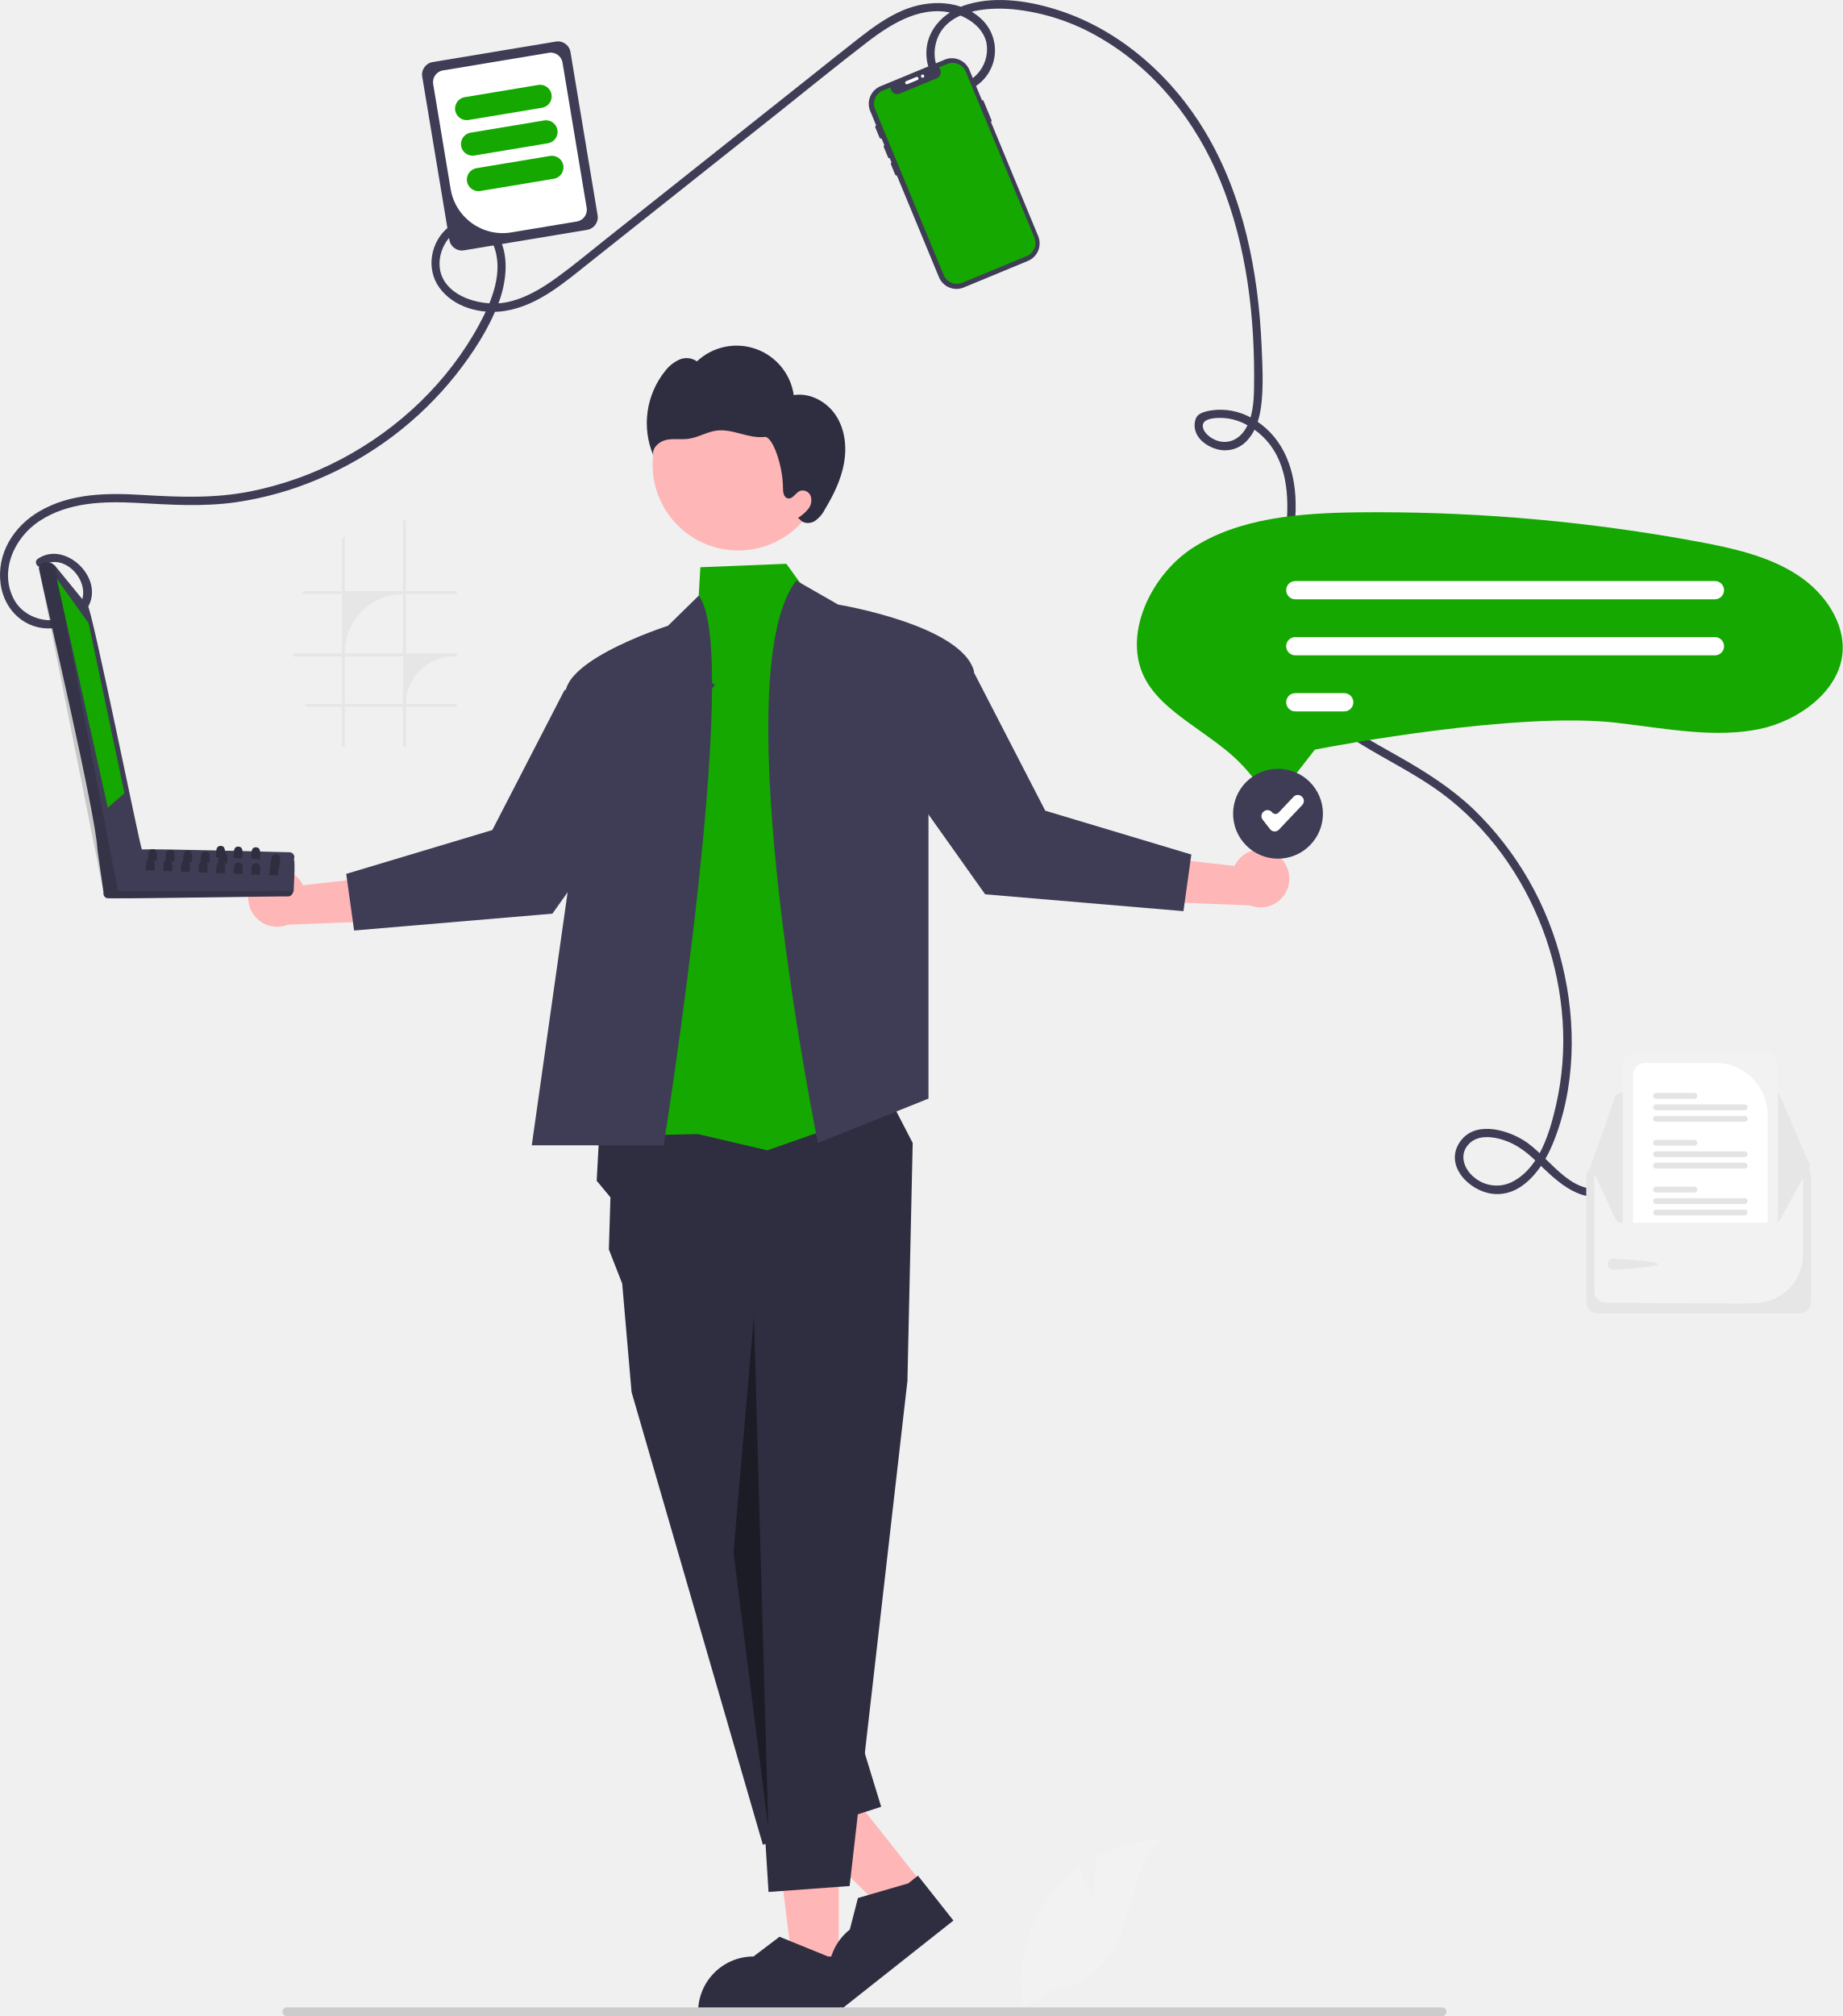
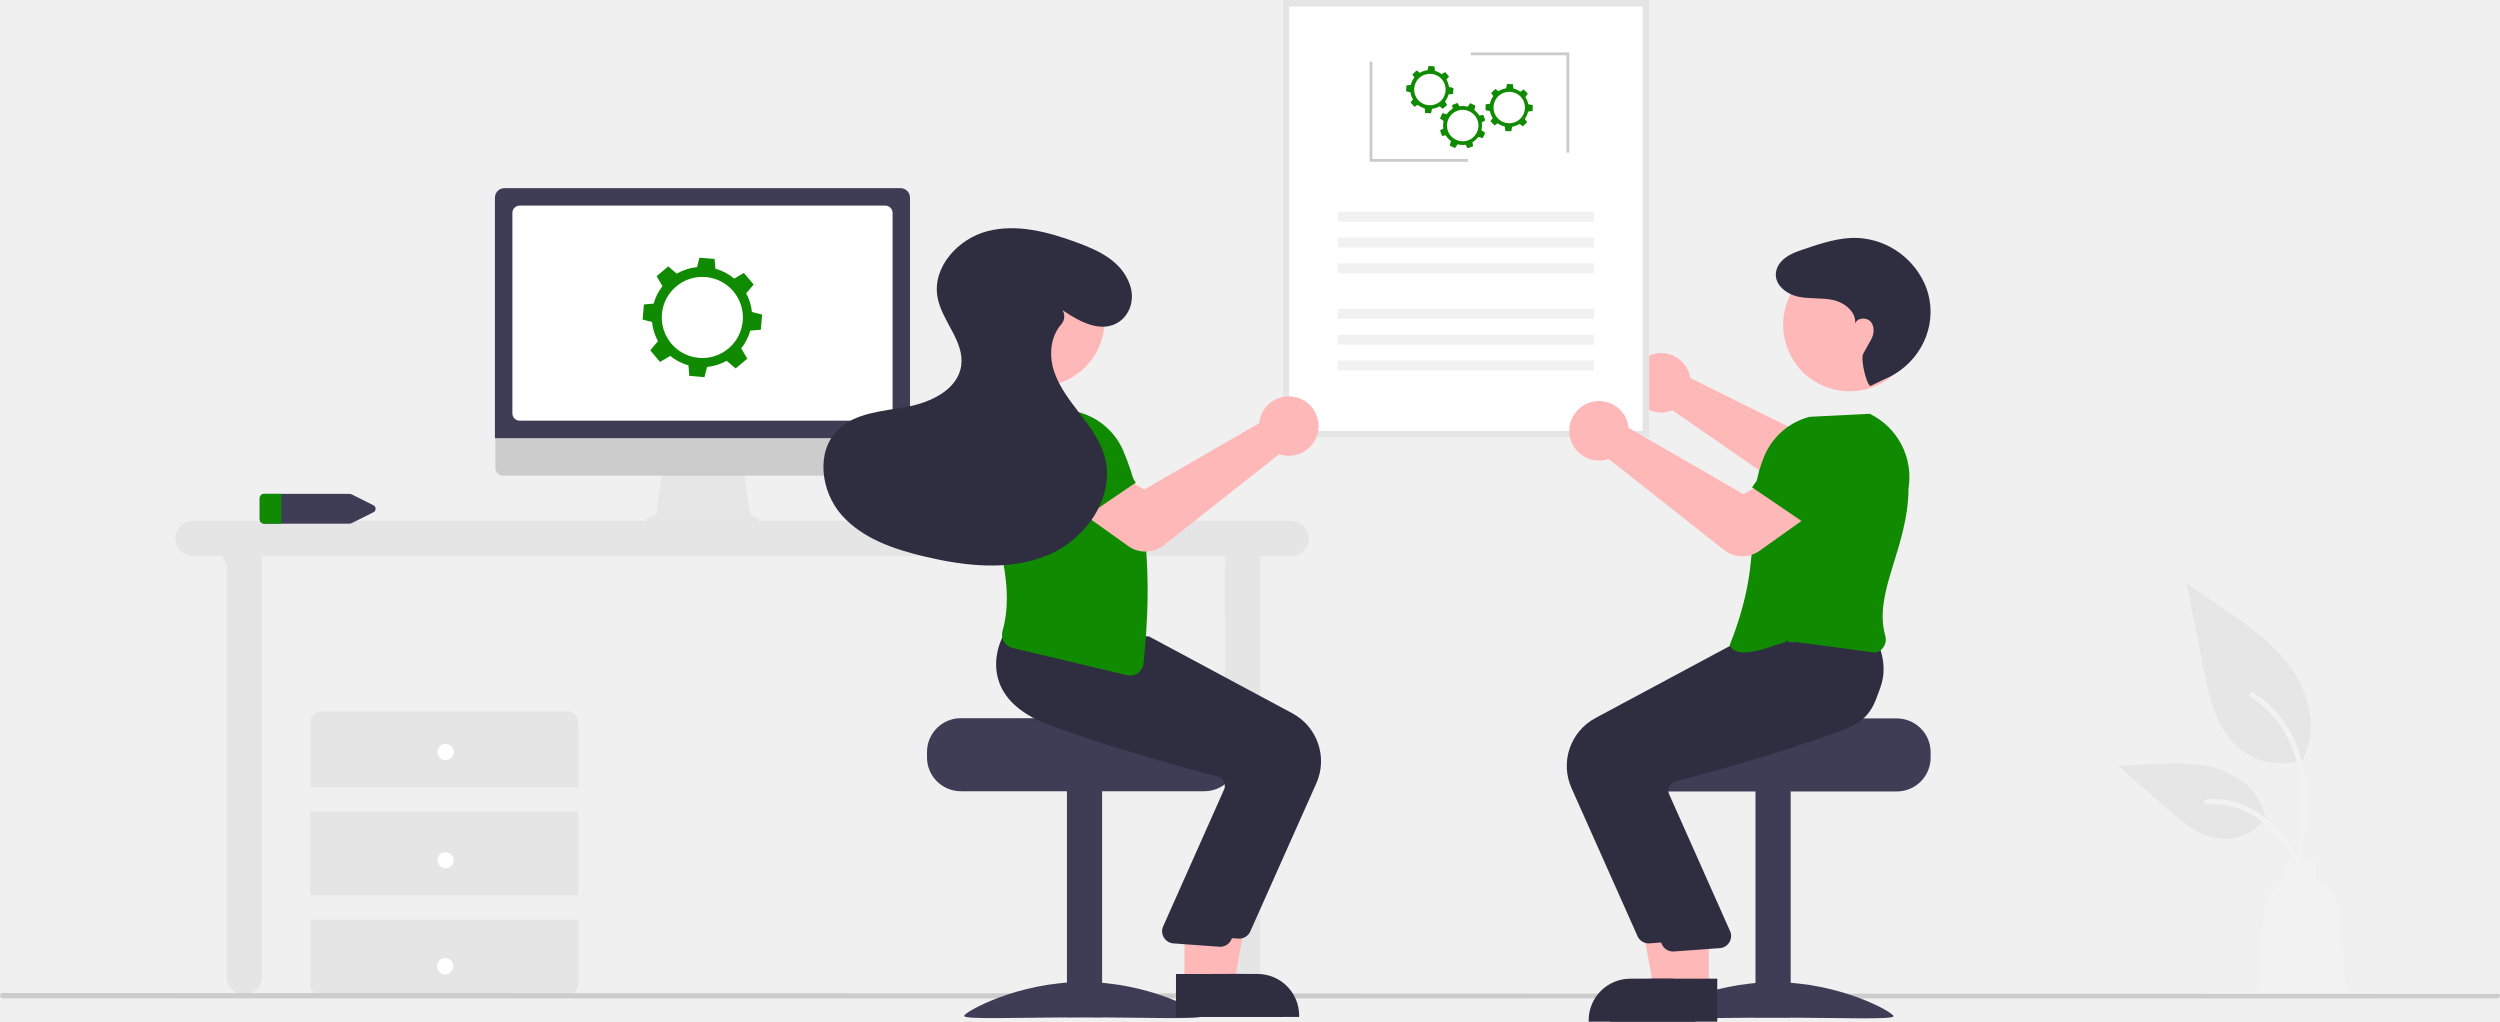
- <svg xmlns="http://www.w3.org/2000/svg" data-name="Layer 1" width="666.741" height="729.254" viewBox="0 0 666.741 729.254">
-   <path d="M281.824,290.106c8.344-5.707,19.084,6.871,13.242,14.702-5.905,7.916-18.816,5.672-23.262-2.411-5.672-10.313-.024-22.581,9.118-28.568,10.384-6.801,23.111-7.184,35.101-6.547,12.111.644,23.929,1.498,35.994-.238a120.739,120.739,0,0,0,29.693-8.328,126.144,126.144,0,0,0,49.875-37.784c6.154-7.808,11.905-16.583,15.428-25.93,2.713-7.199,3.999-16.668.154-23.715a12.073,12.073,0,0,0-18.353-3.687c-6.408,5.25-8.138,14.997-3.239,21.789,5.257,7.289,15.177,9.787,23.718,8.46,11.87-1.844,21.482-10.224,30.569-17.439l67.3-53.431c11.097-8.811,22.081-17.792,33.322-26.419,9.141-7.016,20.295-13.819,32.2-10.071,4.799,1.511,9.636,5.088,10.835,10.228a13.161,13.161,0,0,1-4.719,12.75,8.095,8.095,0,0,1-11.841-1.485c-2.509-3.499-2.715-8.488-1.27-12.442,3.862-10.567,18.032-11.672,27.488-10.813A77.226,77.226,0,0,1,664.76,99.125c19.984,11.607,34.764,30.489,43.432,51.716,9.605,23.519,12.564,49.545,12.172,74.793-.08,5.15-.436,10.846-3.335,15.286-2.839,4.349-7.792,5.665-12.234,2.757-1.447-.947-3.307-2.792-2.929-4.738.474-2.443,5.343-2.462,7.293-2.368,5.338.256,10.384,2.946,14.207,6.574,9.086,8.621,9.793,21.811,8.608,33.54-1.301,12.876-5.012,25.682-3.538,38.716,2.414,21.354,19.936,33.22,37.146,43.037,8.814,5.028,17.82,9.834,25.746,16.23a106.04,106.04,0,0,1,20.987,22.842,115.376,115.376,0,0,1,19.702,57.191,105.533,105.533,0,0,1-2.399,30.505c-2.264,9.779-5.83,22.106-15.226,27.359a12.607,12.607,0,0,1-14.367-1.289c-3.807-3.055-5.667-8.478-1.735-12.295,3.258-3.163,8.473-2.496,12.404-1.21,4.734,1.548,8.417,4.437,11.945,7.85,6.726,6.505,14.599,14.491,24.831,12.414,1.891-.384,1.09-3.276-.798-2.893-12.352,2.508-19.8-11.848-28.909-17.375-6.595-4.002-17.86-6.977-23.013.827-5.562,8.422,3.381,17.508,11.691,18.593,10.805,1.41,18.295-9.154,21.923-17.875,8.414-20.224,8.675-43.938,3.529-64.997a115.929,115.929,0,0,0-32.07-56.169c-7.976-7.602-17.12-13.43-26.659-18.855-9.63-5.476-19.665-10.73-27.904-18.246a41.84,41.84,0,0,1-14.156-32.263c.088-14.012,4.593-27.609,4.312-41.648-.233-11.64-4.188-23.006-14.314-29.559a23.145,23.145,0,0,0-14.191-3.961c-2.048.168-4.926.513-6.613,1.796-1.359,1.033-1.616,3.45-1.342,5.013.651,3.712,4.162,6.29,7.572,7.323a10.842,10.842,0,0,0,11.708-3.455c3.279-3.787,4.418-8.838,4.882-13.701.629-6.589.281-13.356-.009-19.956-1.18-26.82-6.48-54.282-20.418-77.575-11.848-19.8-30.274-36.401-52.368-43.746-10.411-3.461-22.761-5.535-33.504-2.387-9.243,2.708-16.325,10.315-14.799,20.39,1.292,8.528,10.129,14.427,17.916,9.044a15.523,15.523,0,0,0,2.487-23.396c-7.528-7.883-19.803-7.827-29.196-3.82-5.657,2.413-10.665,6.028-15.495,9.783-6.157,4.787-12.228,9.688-18.336,14.538l-73.581,58.418c-5.808,4.611-11.522,9.39-17.523,13.748-5.6,4.067-11.779,7.834-18.673,9.14-9.708,1.839-25.076-2.983-23.898-15.297.457-4.782,3.625-10.063,8.466-11.435,4.746-1.344,9.226,1.709,10.99,6.031,3.889,9.528-.678,20.426-5.221,28.791-11.248,20.71-28.991,37.576-49.781,48.55a121.035,121.035,0,0,1-33.109,11.749c-12.973,2.549-25.702,2.05-38.818,1.254-12.714-.771-26.066-.692-37.398,5.933-9.292,5.433-15.491,15.285-14.002,26.264,1.293,9.534,8.94,16.821,18.802,16.016,8.277-.676,16.594-7.744,13.657-16.723-2.432-7.434-11.819-13.297-18.999-8.386-1.584,1.083-.085,3.684,1.514,2.59Z" transform="translate(-266.6297 -85.37299)" fill="#3f3d56" />
-   <path d="M917.588,506.702H844.902a4.288,4.288,0,0,0-4.283,4.283v45.254a4.288,4.288,0,0,0,4.283,4.283h72.685a4.288,4.288,0,0,0,4.283-4.283v-45.254A4.288,4.288,0,0,0,917.588,506.702Z" transform="translate(-266.6297 -85.37299)" fill="#f2f2f2" style="isolation:isolate" />
-   <path d="M917.588,506.702H844.902a4.288,4.288,0,0,0-4.283,4.283v45.254a4.288,4.288,0,0,0,4.283,4.283h72.685a4.288,4.288,0,0,0,4.283-4.283v-45.254A4.288,4.288,0,0,0,917.588,506.702Zm1.406,32.506a17.608,17.608,0,0,1-17.311,17.539c-7.375.096,4.081.133-4.814.133-20.34,0-41.549-.194-49.463-.32a3.99,3.99,0,0,1-3.908-3.974V510.989a1.41,1.41,0,0,1,1.405-1.409h72.683a1.41,1.41,0,0,1,1.409,1.405Z" transform="translate(-266.6297 -85.37299)" fill="#e6e6e6" />
-   <path d="M908.64,480.644H853.262a2.38,2.38,0,0,0-2.237,1.578l-8.553,23.995a2.375,2.375,0,0,0,2.234,3.173l74.272.132h.003a2.375,2.375,0,0,0,2.183-3.311l-.13.055.13-.055-10.34-24.127A2.372,2.372,0,0,0,908.64,480.644Z" transform="translate(-266.6297 -85.37299)" fill="#e6e6e6" />
-   <path d="M921.356,506.732a2.382,2.382,0,0,1-.192.936L910.824,526.24a2.382,2.382,0,0,1-2.184,1.438H853.263a2.382,2.382,0,0,1-2.239-1.577l-8.551-18.44a2.374,2.374,0,0,1,1.44-3.034,2.337,2.337,0,0,1,.793-.139l9.073-.017,3.703-.006,48.726-.085,3.705-.006,9.066-.017H918.98A2.376,2.376,0,0,1,921.356,506.732Z" transform="translate(-266.6297 -85.37299)" fill="#e6e6e6" />
-   <path d="M850.351,540.647c1.098,0,16.178.922,16.178,2.02s-15.08,1.957-16.178,1.957a1.988,1.988,0,0,1,0-3.977Z" transform="translate(-266.6297 -85.37299)" fill="#e6e6e6" />
-   <path d="M905.192,466.046H858.498a4.726,4.726,0,0,0-4.72,4.72v56.912h54.863a2.346,2.346,0,0,0,1.271-.37V470.766A4.726,4.726,0,0,0,905.192,466.046Z" transform="translate(-266.6297 -85.37299)" fill="#f2f2f2" />
-   <path d="M887.369,469.873H861.78a4.303,4.303,0,0,0-4.299,4.297v53.508h48.726V488.71A18.859,18.859,0,0,0,887.369,469.873Z" transform="translate(-266.6297 -85.37299)" fill="#fff" />
-   <path d="M897.905,522.926H865.782a1.047,1.047,0,1,0,0,2.094h32.124a1.047,1.047,0,1,0,0-2.094Z" transform="translate(-266.6297 -85.37299)" fill="#e4e4e4" />
-   <path d="M897.905,518.785H865.782a1.048,1.048,0,0,0,0,2.096h32.124a1.048,1.048,0,1,0,0-2.096Z" transform="translate(-266.6297 -85.37299)" fill="#e4e4e4" />
-   <path d="M879.707,514.646h-13.925a1.047,1.047,0,1,0,0,2.094h13.925a1.047,1.047,0,1,0,0-2.094Z" transform="translate(-266.6297 -85.37299)" fill="#e4e4e4" />
-   <path d="M897.905,505.975H865.782a1.048,1.048,0,0,0,0,2.096h32.124a1.048,1.048,0,1,0,0-2.096Z" transform="translate(-266.6297 -85.37299)" fill="#e4e4e4" />
-   <path d="M897.905,501.836H865.782a1.047,1.047,0,1,0,0,2.094h32.124a1.047,1.047,0,1,0,0-2.094Z" transform="translate(-266.6297 -85.37299)" fill="#e4e4e4" />
-   <path d="M879.707,497.695h-13.925a1.048,1.048,0,0,0,0,2.096h13.925a1.048,1.048,0,1,0,0-2.096Z" transform="translate(-266.6297 -85.37299)" fill="#e4e4e4" />
-   <path d="M897.905,489.025H865.782a1.048,1.048,0,0,0,0,2.096h32.124a1.048,1.048,0,1,0,0-2.096Z" transform="translate(-266.6297 -85.37299)" fill="#e4e4e4" />
-   <path d="M897.905,484.886H865.782a1.048,1.048,0,0,0,0,2.096h32.124a1.048,1.048,0,1,0,0-2.096Z" transform="translate(-266.6297 -85.37299)" fill="#e4e4e4" />
-   <path d="M879.707,480.745h-13.925a1.048,1.048,0,0,0,0,2.096h13.925a1.048,1.048,0,1,0,0-2.096Z" transform="translate(-266.6297 -85.37299)" fill="#e4e4e4" />
-   <circle cx="267.124" cy="168.13" r="30.997" fill="#ffb6b6" />
-   <path d="M569.137,235.754c-3.261-5.044-9.379-8.406-15.311-7.462a20.909,20.909,0,0,0-35.033-12.195,6.502,6.502,0,0,0-6.358-.636,13.406,13.406,0,0,0-5.166,4.146,30.088,30.088,0,0,0-4.21,30.609c-.725-2.635,1.916-5.115,4.585-5.706,2.668-.591,5.467-.032,8.174-.417,3.468-.493,6.586-2.506,10.06-2.958,2.919-.381,5.855.368,8.702,1.118,2.847.75,5.775,1.515,8.699,1.168,2.924-.347,6.69,10.733,6.639,18.537-.01,1.479.295,3.378,1.74,3.691,1.78.386,2.811-2.07,4.505-2.739a3.134,3.134,0,0,1,3.844,2.044,5.11,5.11,0,0,1-.976,4.576,15.099,15.099,0,0,1-3.661,3.176l.698.58c1.161,1.533,3.568,1.6,5.241.651a11.311,11.311,0,0,0,3.763-4.284c3.095-5.148,5.81-10.632,6.902-16.538S572.398,240.799,569.137,235.754Z" transform="translate(-266.6297 -85.37299)" fill="#2f2e41" />
-   <polygon points="303.485 710.95 286.745 710.948 278.781 646.376 303.489 646.377 303.485 710.95" fill="#ffb6b6" />
-   <path d="M570.705,813.786l-51.48-.002v-.651A20.039,20.039,0,0,1,539.262,793.096h.001l9.404-7.134,17.545,7.135,4.494 0Z" transform="translate(-266.6297 -85.37299)" fill="#2f2e41" />
-   <polygon points="333.673 681.391 320.54 691.771 274.246 646.056 293.63 630.733 333.673 681.391" fill="#ffb6b6" />
-   <path d="M611.596,780.098l-40.386,31.925-.404-.511a20.039,20.039,0,0,1,3.292-28.145l.001-.001,2.952-11.428,18.188-5.284,3.525-2.787Z" transform="translate(-266.6297 -85.37299)" fill="#2f2e41" />
-   <polygon points="216.918 408.274 215.896 427.117 220.867 433.122 220.297 451.969 225.12 464.305 228.512 503.551 276.018 667.307 318.827 653.576 272.08 500.926 328.324 499.521 330.227 413.447 320.26 394.179 216.918 408.274" fill="#2f2e41" />
-   <polygon points="322.915 486.545 328.324 499.521 307.409 682.241 278.064 684.384 265.392 480.109 322.915 486.545" fill="#2f2e41" />
-   <polygon points="294.155 217.278 284.519 203.94 253.405 205.187 252.808 215.457 232.139 410.681 252.437 410.226 277.634 416.109 326.097 399.147 294.155 217.278" fill="#14a800" />
-   <path d="M506.75,499.664H459.033l12.449-87.873,5.048-35.618s-3.573-25.456-5.303-38.757a7.529,7.529,0,0,1,.709-4.14,13.656,13.656,0,0,1,2.193-3.308c5.804-6.693,18.858-12.497,27.044-15.673,4.216-1.626,7.146-2.562,7.146-2.562L519.436,300.834C535.392,320.77,506.75,499.664,506.75,499.664Z" transform="translate(-266.6297 -85.37299)" fill="#3f3d56" />
-   <path d="M554.741,295.393l15.138,8.675s44.832,7.364,49.192,24.201l-16.503,49.815v104.693L562.562,498.82S528.052,329.682,554.741,295.393Z" transform="translate(-266.6297 -85.37299)" fill="#3f3d56" />
-   <polyline points="272.788 475.879 265.392 561.548 277.985 661.252" opacity="0.4" />
-   <path d="M360.849,401.658a10.387,10.387,0,0,1,15.43,3.948l36.677-4.148L404.263,418.557l-33.497,1.318a10.443,10.443,0,0,1-9.917-18.216Z" transform="translate(-266.6297 -85.37299)" fill="#ffb6b6" />
-   <polygon points="248.158 241.42 258.654 247.69 199.871 330.501 128.122 336.597 125.265 316.112 178.129 300.252 204.259 249.604 248.158 241.42" fill="#3f3d56" />
-   <path d="M728.725,394.658a10.387,10.387,0,0,0-15.43,3.948L676.618,394.459l8.693,17.098,33.497,1.318a10.443,10.443,0,0,0,9.917-18.216Z" transform="translate(-266.6297 -85.37299)" fill="#ffb6b6" />
-   <polygon points="308.156 234.42 297.661 240.69 356.444 323.501 428.193 329.597 431.049 309.112 378.186 293.252 352.056 242.604 308.156 234.42" fill="#3f3d56" />
-   <path d="M431.871,300.307v-1.094H413.524V273.681H412.432v25.531H391.405V279.496q-.551.434-1.089.892v18.824H376.428c-.154.362-.303.727-.443,1.094h14.332v21.454H372.522c.017.368.042.73.073,1.094h17.721v17.115H377.04c.163.368.334.73.514,1.089h12.763v14.388h1.089V341.059h21.027v14.388h1.092V341.059H431.871v-1.089H413.524a17.112,17.112,0,0,1,17.115-17.115h1.232v-1.094H413.524V300.307Zm-19.439,39.663H391.405v-17.115h21.027Zm0-18.21H391.405v-.429a21.026,21.026,0,0,1,21.027-21.024Z" transform="translate(-266.6297 -85.37299)" fill="#e6e6e6" />
-   <path d="M591.276,148.829a.585.585,0,0,1-.763-.316l-1.519-3.671a.584.584,0,0,1,1.08-.447l1.519,3.671A.585.585,0,0,1,591.276,148.829Z" transform="translate(-266.6297 -85.37299)" fill="#3f3d56" />
-   <path d="M621.92,121.632h0L617.386,110.674a6.864,6.864,0,0,0-8.967-3.718l0,0-23.216,9.608a6.864,6.864,0,0,0-3.718,8.967v0l24.878,60.117a6.864,6.864,0,0,0,8.967,3.718l0,0,23.216-9.608a6.864,6.864,0,0,0,3.718-8.967l0,0-17.115-41.359h0a.433.433,0,0,0,.234-.566l-2.897-7A.433.433,0,0,0,621.92,121.632Z" transform="translate(-266.6297 -85.37299)" fill="#3f3d56" />
-   <path d="M616.053,111.275l24.842,60.031a5.123,5.123,0,0,1-2.724,6.673.278.278,0,0,1-.05.025l-23.329,9.654a5.129,5.129,0,0,1-6.699-2.777l-24.842-60.031a5.125,5.125,0,0,1,2.779-6.695l2.829-1.171a2.436,2.436,0,0,0,3.37,2.239l13.301-5.504a2.37,2.37,0,0,0,.775-.52,2.429,2.429,0,0,0,.021-3.442l3.034-1.255A5.125,5.125,0,0,1,616.053,111.275Z" transform="translate(-266.6297 -85.37299)" fill="#14a800" />
-   <path d="M588.685,142.566a.585.585,0,0,1-.763-.316l-1.519-3.671a.584.584,0,1,1,1.08-.447l1.519,3.671A.585.585,0,0,1,588.685,142.566Z" transform="translate(-266.6297 -85.37299)" fill="#3f3d56" />
-   <path d="M585.628,135.484a.585.585,0,0,1-.763-.316l-1.519-3.671a.584.584,0,1,1,1.08-.447l1.519,3.671A.585.585,0,0,1,585.628,135.484Z" transform="translate(-266.6297 -85.37299)" fill="#3f3d56" />
-   <path d="M594.18,115.505a.585.585,0,0,1,.316-.763l3.671-1.519a.584.584,0,0,1,.447,1.08l-3.671,1.519A.585.585,0,0,1,594.18,115.505Z" transform="translate(-266.6297 -85.37299)" fill="#fff" />
-   <circle cx="333.813" cy="27.54" r="0.584" fill="#fff" />
-   <path d="M727.162,372.752c-.074,0-.147-.001-.222-.004a5.391,5.391,0,0,1-4.335-2.465,60.897,60.897,0,0,0-12.82-13.887c-3.009-2.405-6.153-4.641-9.193-6.803-7.843-5.577-15.23-10.83-19.33-18.087-8.94-15.826,1.588-37.869,16.628-47.755,16.87-11.087,39.059-12.826,60.525-13.054q3.346-.035,6.697-.035h0a638.494,638.494,0,0,1,115.311,10.544c12.649,2.334,25.888,5.192,36.528,12.13,10.576,6.897,17.005,17.757,16.378,27.669-.916,14.47-16.255,25.282-30.223,28.109-13.313,2.692-27.144.873-41.786-1.054-3.233-.425-6.575-.865-9.88-1.247-35.92-4.152-103.398,8.645-106.253,9.192l-2.832.542L731.365,370.688A5.274,5.274,0,0,1,727.162,372.752Z" transform="translate(-266.6297 -85.37299)" fill="#14a800" />
-   <path d="M887.117,302.162H735.296a3.303,3.303,0,0,1,0-6.607H887.117a3.303,3.303,0,0,1,0,6.607Z" transform="translate(-266.6297 -85.37299)" fill="#fff" />
-   <path d="M887.117,322.438H735.296a3.303,3.303,0,0,1-.007-6.607h151.828a3.303,3.303,0,0,1,0,6.607Z" transform="translate(-266.6297 -85.37299)" fill="#fff" />
-   <path d="M752.988,342.714H735.296a3.303,3.303,0,0,1,0-6.607h17.693a3.303,3.303,0,0,1,0,6.607Z" transform="translate(-266.6297 -85.37299)" fill="#fff" />
-   <circle cx="462.407" cy="294.352" r="16.057" fill="#fff" />
-   <path d="M729.037,395.978a16.253,16.253,0,1,1,16.253-16.253A16.271,16.271,0,0,1,729.037,395.978Z" transform="translate(-266.6297 -85.37299)" fill="#3f3d56" />
-   <path d="M727.834,386.142c-.034,0-.068-.001-.103-.003a2.1,2.1,0,0,1-1.557-.809l-2.683-3.45a2.101,2.101,0,0,1,.368-2.948l.097-.075a2.1,2.1,0,0,1,2.949.368,1.532,1.532,0,0,0,2.32.113l5.448-5.752a2.104,2.104,0,0,1,2.97-.081l.089.085a2.1,2.1,0,0,1,.08,2.97l-8.455,8.925A2.098,2.098,0,0,1,727.834,386.142Z" transform="translate(-266.6297 -85.37299)" fill="#fff" />
-   <path d="M429.222,172.166l-9.824-59.076a4.577,4.577,0,0,1,3.76-5.26l44.615-7.419a4.577,4.577,0,0,1,5.26,3.76l9.823,59.076a4.577,4.577,0,0,1-3.76,5.26l-44.615,7.419A4.577,4.577,0,0,1,429.222,172.166Z" transform="translate(-266.6297 -85.37299)" fill="#3f3d56" />
-   <path d="M429.677,153.754l-6.315-37.979a4.286,4.286,0,0,1,3.521-4.926l38.343-6.376a4.287,4.287,0,0,1,4.926,3.521l8.742,52.569a4.287,4.287,0,0,1-3.522,4.926l-23.753,3.95A19.094,19.094,0,0,1,429.677,153.754Z" transform="translate(-266.6297 -85.37299)" fill="#fff" />
-   <path d="M431.332,125.339a4.189,4.189,0,0,1,3.441-4.814l26.598-4.423a4.184,4.184,0,1,1,1.373,8.255L436.146,128.78A4.189,4.189,0,0,1,431.332,125.339Z" transform="translate(-266.6297 -85.37299)" fill="#14a800" />
-   <path d="M433.467,138.18a4.189,4.189,0,0,1,3.441-4.814l26.598-4.423a4.184,4.184,0,0,1,1.373,8.255l-26.598,4.423A4.189,4.189,0,0,1,433.467,138.18Z" transform="translate(-266.6297 -85.37299)" fill="#14a800" />
-   <path d="M435.602,151.02a4.189,4.189,0,0,1,3.441-4.814l26.598-4.423a4.184,4.184,0,0,1,1.373,8.255l-26.598,4.423A4.189,4.189,0,0,1,435.602,151.02Z" transform="translate(-266.6297 -85.37299)" fill="#14a800" />
-   <path d="M662.326,772.971l.707-15.9a51.353,51.353,0,0,1,23.953-6.063c-11.504,9.405-10.066,27.536-17.866,40.184a30.889,30.889,0,0,1-22.651,14.274l-9.627,5.894a51.76,51.76,0,0,1,10.91-41.943,49.997,49.997,0,0,1,9.189-8.538C659.246,766.959,662.326,772.971,662.326,772.971Z" transform="translate(-266.6297 -85.37299)" fill="#f2f2f2" />
-   <path d="M789.969,813.074a1.549,1.549,0,0,1-1.553,1.553H370.366a1.553,1.553,0,1,1,0-3.106H788.416A1.549,1.549,0,0,1,789.969,813.074Z" transform="translate(-266.6297 -85.37299)" fill="#ccc" />
-   <path d="M371.373,393.657c-7.414-.148-47.24-1.291-53.771-1.01-.369-1.293-12.75,14.573-13.051,14.671a1.808,1.808,0,0,0,.605,2.908c.728.442,64.932-.746,65.71-.591a1.786,1.786,0,0,0,1.594-1.038l.429-.961c.045-1.644.583-10.048.1-11.485A1.778,1.778,0,0,0,371.373,393.657Z" transform="translate(-266.6297 -85.37299)" fill="#3f3d56" />
-   <path d="M372.889,407.634c-.377.905-.859,2.043-2.023,2.001l-65.032.73a1.794,1.794,0,0,1-1.565-2.633Z" transform="translate(-266.6297 -85.37299)" opacity="0.17" style="isolation:isolate" />
-   <path d="M317.906,392.453c-.7-1.211-18.086-87.238-19.537-87.958l-11.87-14.521-1.061-.798c-1.475-.81-5.014-.262-4.696,1.991h0c2.789,13.37,20.726,89.518,21.119,101.39L304.02,407.682a1.863,1.863,0,0,0,2.3,1.53,3.583,3.583,0,0,0,2.877-2.079C309.359,406.599,318.719,392.762,317.906,392.453Z" transform="translate(-266.6297 -85.37299)" fill="#3f3d56" />
-   <path d="M286.496,289.974l22.703,117.161c-.759,1.922-4.312,3.268-5.139.747-.014-.003-23.291-116.644-23.315-116.713C280.497,288.362,285.135,288.273,286.496,289.974Z" transform="translate(-266.6297 -85.37299)" opacity="0.17" style="isolation:isolate" />
-   <polygon points="20.55 209.392 32.081 225.464 45.023 286.929 39.006 292.177 20.55 209.392" fill="#14a800" />
-   <path d="M363.93,401.945l3.19.13a12.539,12.539,0,0,1,.46-2.76c.48-2.28.91-4.99-1.08-4.98-1.35-.13-1.81,1.58-2.05,3.44A26.32,26.32,0,0,1,363.93,401.945Z" transform="translate(-266.6297 -85.37299)" fill="#2f2e41" />
-   <path d="M345.63,397.655l2.15.08,1.04.04c-.02-1.14.51-3.49-.78-4.07a1.6,1.6,0,0,0-.65-.13c-1.21-.07-1.57.85-1.68,1.91-.07.64-.04,1.32-.06,1.85C345.65,397.445,345.64,397.555,345.63,397.655Z" transform="translate(-266.6297 -85.37299)" fill="#2f2e41" />
-   <path d="M339.26,397.395l2.16.09,1.03.04c-.02-1.31.67-4.17-1.43-4.21-1.94-.11-1.69,2.36-1.74,3.76C339.28,397.185,339.27,397.295,339.26,397.395Z" transform="translate(-266.6297 -85.37299)" fill="#2f2e41" />
-   <path d="M332.89,397.145l2.15.08,1.04.04c-.02-1.3.67-4.16-1.43-4.2-1.94-.12-1.69,2.35-1.74,3.76C332.91,396.935,332.9,397.045,332.89,397.145Z" transform="translate(-266.6297 -85.37299)" fill="#2f2e41" />
-   <path d="M326.52,396.885l2.16.09,1.03.04c-.02-1.31.67-4.16-1.43-4.21-1.94-.11-1.69,2.36-1.74,3.76C326.54,396.675,326.53,396.785,326.52,396.885Z" transform="translate(-266.6297 -85.37299)" fill="#2f2e41" />
-   <path d="M320.15,396.635l2.15.08,1.04.04c-.02-1.2.56-3.71-.98-4.14h-.01a1.464,1.464,0,0,0-.44-.06,1.506,1.506,0,0,0-.54.05h-.01c-1.34.35-1.15,2.45-1.19,3.71C320.17,396.425,320.16,396.535,320.15,396.635Z" transform="translate(-266.6297 -85.37299)" fill="#2f2e41" />
-   <path d="M357.5,395.955l3.19.13c0-.12,0-.25.01-.4a13.331,13.331,0,0,0,.04-2.29c-.11-.84-.47-1.5-1.48-1.52-1.03-.06-1.44.6-1.6,1.45a3.115,3.115,0,0,0-.08.44v.01C357.5,394.555,357.55,395.395,357.5,395.955Z" transform="translate(-266.6297 -85.37299)" fill="#2f2e41" />
-   <path d="M351.13,395.695l3.19.13a23.281,23.281,0,0,0,.06-2.58c-.09-.88-.44-1.6-1.49-1.62-1.06-.07-1.47.65-1.63,1.54C351.11,394.025,351.19,395.055,351.13,395.695Z" transform="translate(-266.6297 -85.37299)" fill="#2f2e41" />
-   <path d="M344.76,395.445l.95.04,2.24.09c-.01-.48.08-1.18.09-1.87a4.233,4.233,0,0,0-.02-.62c-.08-.93-.41-1.7-1.5-1.72-1.11-.06-1.5.71-1.64,1.65C344.74,393.854,344.82,394.825,344.76,395.445Z" transform="translate(-266.6297 -85.37299)" fill="#2f2e41" />
-   <path d="M357.56,401.695l3.19.12c-.01-1.3.67-4.16-1.43-4.2C357.22,397.485,357.68,400.385,357.56,401.695Z" transform="translate(-266.6297 -85.37299)" fill="#2f2e41" />
-   <path d="M351.19,401.435l3.19.13c-.01-1.31.67-4.17-1.43-4.21C350.85,397.235,351.31,400.135,351.19,401.435Z" transform="translate(-266.6297 -85.37299)" fill="#2f2e41" />
-   <path d="M344.82,401.185l3.19.12c-.01-.93.34-2.65-.23-3.57a1.32,1.32,0,0,0-1.2-.63,1.406,1.406,0,0,0-.93.23C344.63,398.005,344.92,400.125,344.82,401.185Z" transform="translate(-266.6297 -85.37299)" fill="#2f2e41" />
-   <path d="M338.45,400.925l3.19.13c-.01-.93.33-2.64-.22-3.57a1.323,1.323,0,0,0-1.21-.64,1.389,1.389,0,0,0-.93.23C338.26,397.765,338.55,399.875,338.45,400.925Z" transform="translate(-266.6297 -85.37299)" fill="#2f2e41" />
-   <path d="M332.08,400.675l3.19.12c-.01-.93.34-2.65-.23-3.57a1.319,1.319,0,0,0-1.2-.63,1.405,1.405,0,0,0-.93.23C331.89,397.495,332.18,399.615,332.08,400.675Z" transform="translate(-266.6297 -85.37299)" fill="#2f2e41" />
-   <path d="M325.71,400.415l3.19.13c-.01-.93.33-2.64-.22-3.57a1.312,1.312,0,0,0-1.21-.64,1.389,1.389,0,0,0-.93.23C325.52,397.255,325.81,399.365,325.71,400.415Z" transform="translate(-266.6297 -85.37299)" fill="#2f2e41" />
-   <path d="M319.34,400.165l3.19.12c-.01-.93.33-2.64-.23-3.57a1.308,1.308,0,0,0-1.2-.63,1.405,1.405,0,0,0-.93.23C319.15,396.995,319.44,399.104,319.34,400.165Z" transform="translate(-266.6297 -85.37299)" fill="#2f2e41" />
+ <svg xmlns="http://www.w3.org/2000/svg" data-name="Layer 1" width="924" height="377.613" viewBox="0 0 924 377.613">
+   <path d="M747.545,392.573a11.003,11.003,0,0,1,14.89,6.915,10.593,10.593,0,0,1,.32,1.435l43.938,21.788,10.168-6.739,12.652,14.565-15.526,12.61a11.148,11.148,0,0,1-13.301.513L756.107,412.832a10.51,10.51,0,0,1-1.015.37,11.003,11.003,0,0,1-14.01-8.561,10.704,10.704,0,0,1-.163-1.34A11.036,11.036,0,0,1,747.545,392.573Z" transform="translate(-138 -261.1934)" fill="#ffb8b8" />
+   <path d="M202.796,460.226a6.5,6.5,0,0,0,6.5,6.5h10.609l1.891,3.427V622.226a6.5,6.5,0,0,0,13,0v-155.5H590.697l.099,155.5a6.5,6.5,0,0,0,13,0v-155.5h11.5a6.5,6.5,0,0,0,0-13h-406A6.5,6.5,0,0,0,202.796,460.226Z" transform="translate(-138 -261.1934)" fill="#e5e5e5" />
+   <path d="M351.697,552.127v-24a4,4,0,0,0-4-4h-91a4,4,0,0,0-4,4v24Z" transform="translate(-138 -261.1934)" fill="#e5e5e5" />
+   <rect x="114.697" y="299.934" width="99" height="31" fill="#e5e5e5" />
+   <path d="M252.697,601.127v24a4,4,0,0,0,4,4h91a4,4,0,0,0,4-4v-24Z" transform="translate(-138 -261.1934)" fill="#e5e5e5" />
+   <circle cx="164.697" cy="277.934" r="3" fill="#fff" />
+   <circle cx="164.697" cy="317.934" r="3" fill="#fff" />
+   <circle cx="164.536" cy="357.087" r="3" fill="#fff" />
+   <path d="M234,445.26v7.94a1.649,1.649,0,0,0,1.74,1.53h31.42a1.941,1.941,0,0,0,.86-.2l7.93-3.97a1.445,1.445,0,0,0,0-2.66l-7.93-3.97a1.941,1.941,0,0,0-.86-.2H235.74A1.649,1.649,0,0,0,234,445.26Z" transform="translate(-138 -261.1934)" fill="#3f3d56" />
+   <path d="M235.74,443.73H242v11h-6.26a1.649,1.649,0,0,1-1.74-1.53v-7.94A1.649,1.649,0,0,1,235.74,443.73Z" transform="translate(-138 -261.1934)" fill="#108a00" />
+   <path d="M989.444,541.948a24.745,24.745,0,0,1-23.895-4.209c-8.369-7.025-10.993-18.598-13.128-29.314q-3.158-15.848-6.315-31.696l13.221,9.104c9.508,6.547,19.23,13.304,25.814,22.786s9.457,22.428,4.167,32.689" transform="translate(-138 -261.1934)" fill="#e6e6e6" />
+   <path d="M988.314,580.322c1.338-9.747,2.714-19.62,1.776-29.472-.834-8.75-3.503-17.295-8.937-24.302A40.427,40.427,0,0,0,970.78,517.149c-1.037-.655-1.992.989-.959,1.641A38.433,38.433,0,0,1,985.023,537.133c3.31,8.418,3.841,17.595,3.271,26.538-.345,5.408-1.076,10.781-1.813,16.146a.985.985,0,0,0,.664,1.169.956.956,0,0,0,1.169-.664Z" transform="translate(-138 -261.1934)" fill="#f2f2f2" />
+   <path d="M975.425,563.074a18.215,18.215,0,0,1-15.871,8.192c-8.034-.381-14.732-5.989-20.762-11.312l-17.834-15.746,11.803-.565c8.488-.406,17.195-.785,25.28,1.832s15.541,8.917,17.019,17.285" transform="translate(-138 -261.1934)" fill="#e6e6e6" />
+   <path d="M992.096,585.926c-6.441-11.397-13.912-24.063-27.261-28.111a30.421,30.421,0,0,0-11.466-1.184c-1.217.105-.913,1.982.302,1.877a28.261,28.261,0,0,1,18.299,4.841c5.159,3.512,9.177,8.394,12.577,13.572,2.083,3.171,3.948,6.478,5.814,9.779.596,1.055,2.339.293,1.736-.774Z" transform="translate(-138 -261.1934)" fill="#f2f2f2" />
+   <path d="M1002.416,597.922a13.793,13.793,0,0,0-8.452-11.552v-6.589h-11.051v6.796a13.786,13.786,0,0,0-7.992,11.345l-2.598,30.206h32.692Z" transform="translate(-138 -261.1934)" fill="#f2f2f2" />
+   <path d="M138,629.193a1,1,0,0,1,1-1l922.364.364c.552,0,.636.084.636.636a1,1,0,0,1-1,1H139A1,1,0,0,1,138,629.193Z" transform="translate(-138 -261.1934)" fill="#ccc" />
+   <path d="M377.282,452.651l3.283-1.382,2.252-16.456h29.988l2.441,16.389,2.937,1.468a.697.697,0,0,1-.312,1.321H377.552A.697.697,0,0,1,377.282,452.651Z" transform="translate(-138 -261.1934)" fill="#e6e6e6" />
+   <path d="M321.079,434.084V413.311H474.212v20.772a2.918,2.918,0,0,1-2.912,2.918H323.991A2.918,2.918,0,0,1,321.079,434.084Z" transform="translate(-138 -261.1934)" fill="#ccc" />
+   <path d="M320.925,334.248a3.522,3.522,0,0,1,3.518-3.518H470.828a3.522,3.522,0,0,1,3.518,3.518V423.129H320.925Z" transform="translate(-138 -261.1934)" fill="#3f3d56" />
+   <path d="M327.376,413.966V339.893a2.715,2.715,0,0,1,2.712-2.712H465.183a2.715,2.715,0,0,1,2.712,2.712v74.073a2.715,2.715,0,0,1-2.712,2.712H330.089A2.715,2.715,0,0,1,327.376,413.966Z" transform="translate(-138 -261.1934)" fill="#fff" />
+   <path d="M612.1,261.193l135.391,0,0,161.66-135.391,0Z" transform="translate(-138 -261.1934)" fill="#fff" />
+   <path d="M612.1,261.193l135.391,0,0,161.66-135.391,0Zm133.002,2.388-130.614,0,0,156.883,130.614,0Z" transform="translate(-138 -261.1934)" fill="#e5e5e5" />
+   <rect x="494.441" y="78.285" width="94.708" height="3.66" fill="#f1f1f1" />
+   <polygon points="578.965 56.406 579.997 56.406 579.997 19.379 543.614 19.379 543.614 20.412 578.965 20.412 578.965 56.406" fill="#cbcbcb" />
+   <polygon points="506.199 59.803 542.582 59.803 542.582 58.771 507.231 58.771 507.231 22.777 506.199 22.777 506.199 59.803" fill="#cbcbcb" />
+   <rect x="494.441" y="87.827" width="94.708" height="3.66" fill="#f1f1f1" />
+   <rect x="494.441" y="97.37" width="94.708" height="3.66" fill="#f1f1f1" />
+   <rect x="494.441" y="114.164" width="94.708" height="3.66" fill="#f1f1f1" />
+   <rect x="494.441" y="123.707" width="94.708" height="3.66" fill="#f1f1f1" />
+   <rect x="494.441" y="133.249" width="94.708" height="3.66" fill="#f1f1f1" />
+   <path d="M672.606,290.629l.955-1.169-1.439-1.638-1.282.796a7.149,7.149,0,0,0-2.498-1.26l-.166-1.643-2.175-.141-.366,1.563a7.152,7.152,0,0,0-2.897.967l-1.081-.883-1.638,1.438.736,1.185a7.15,7.15,0,0,0-1.332,2.748l-1.597.161-.141,2.175,1.608.376a7.147,7.147,0,0,0,.937,2.656l-.883,1.081,1.438,1.638,1.185-.736a7.151,7.151,0,0,0,2.578,1.29l.172,1.706,2.175.141.387-1.654a7.151,7.151,0,0,0,2.787-.947l1.169.955,1.638-1.438-.796-1.282a7.152,7.152,0,0,0,1.299-2.642l1.69-.17.141-2.175-1.669-.391A7.151,7.151,0,0,0,672.606,290.629Zm-2.279,8.031a5.813,5.813,0,1,1,.531-8.204A5.813,5.813,0,0,1,670.327,298.661Z" transform="translate(-138 -261.1934)" fill="#108a00" />
+   <path d="M685.657,306.445l1.317-.736-.737-2.052-1.485.269a7.149,7.149,0,0,0-1.861-2.089l.449-1.589-1.971-.93-.914,1.319a7.152,7.152,0,0,0-3.05-.165l-.681-1.218-2.051.736.249,1.373a7.15,7.15,0,0,0-2.249,2.067l-1.544-.437L670.2,304.965l1.357.94a7.147,7.147,0,0,0-.104,2.814l-1.218.681.736,2.052,1.373-.249a7.151,7.151,0,0,0,1.924,2.147l-.467,1.65,1.971.93.968-1.397a7.151,7.151,0,0,0,2.94.143l.736,1.317,2.051-.736-.269-1.485a7.152,7.152,0,0,0,2.179-1.98l1.635.462.93-1.971-1.409-.976A7.151,7.151,0,0,0,685.657,306.445Zm-5.07,6.633a5.813,5.813,0,1,1,3.507-7.436A5.813,5.813,0,0,1,680.587,313.077Z" transform="translate(-138 -261.1934)" fill="#108a00" />
+   <path d="M701.781,297.034l.907-1.206-1.503-1.579-1.249.847a7.149,7.149,0,0,0-2.546-1.159l-.231-1.635-2.179-.054-.303,1.576a7.152,7.152,0,0,0-2.856,1.082l-1.115-.839-1.579,1.503.783,1.155a7.149,7.149,0,0,0-1.221,2.799l-1.589.225-.054,2.179,1.621.312a7.147,7.147,0,0,0,1.042,2.616l-.839,1.115,1.503,1.579,1.155-.783a7.15,7.15,0,0,0,2.628,1.186l.24,1.698,2.179.054.321-1.668a7.151,7.151,0,0,0,2.747-1.058l1.206.907,1.579-1.503-.846-1.249a7.152,7.152,0,0,0,1.192-2.692l1.682-.238.054-2.179-1.684-.324A7.151,7.151,0,0,0,701.781,297.034Zm-1.956,8.116a5.813,5.813,0,1,1,.203-8.219A5.813,5.813,0,0,1,699.825,305.15Z" transform="translate(-138 -261.1934)" fill="#108a00" />
+   <path d="M415.317,383.375l3.879-.308.482-5.601-3.769-.966a18.435,18.435,0,0,0-2.113-6.898l2.763-3.24-3.619-4.301-3.562,2.108a18.443,18.443,0,0,0-6.97-3.668l-.285-3.587-5.6-.482-.893,3.485a18.437,18.437,0,0,0-7.494,2.424l-3.15-2.686-4.301,3.619,2.169,3.664a18.43,18.43,0,0,0-3.272,6.484l-3.587.285-.482,5.6,3.485.894a18.44,18.44,0,0,0,2.199,7.103L378.329,390.67l3.619,4.301,3.77-2.232a18.442,18.442,0,0,0,6.738,3.498l.309,3.879,5.6.482.967-3.77a18.445,18.445,0,0,0,7.236-2.296l3.334,2.843,4.301-3.619-2.252-3.805A18.441,18.441,0,0,0,415.317,383.375ZM396.299,393.464a14.991,14.991,0,1,1,16.221-13.651A14.991,14.991,0,0,1,396.299,393.464Z" transform="translate(-138 -261.1934)" fill="#108a00" />
+   <path d="M839.059,526.722H791.05c0,1.38-49.48,2.5-49.48,2.5a12.861,12.861,0,0,0-2.11,2,12.41,12.41,0,0,0-2.9,8v2a12.505,12.505,0,0,0,12.5,12.5h90a12.511,12.511,0,0,0,12.5-12.5v-2A12.517,12.517,0,0,0,839.059,526.722Z" transform="translate(-138 -261.1934)" fill="#3f3d56" />
+   <rect x="648.836" y="292.032" width="13" height="84" fill="#3f3d56" />
+   <path d="M749.836,636.768c0,1.405,19.699.543,44,.543s44,.861,44-.543-19.699-12.543-44-12.543S749.836,635.364,749.836,636.768Z" transform="translate(-138 -261.1934)" fill="#3f3d56" />
+   <polygon points="623.571 365.73 611.312 365.729 605.479 333.932 623.573 333.933 623.571 365.73" fill="#ffb8b8" />
+   <path d="M764.698,638.807l-39.531-.001v-.5a15.386,15.386,0,0,1,15.386-15.386h.002l24.144.001Z" transform="translate(-138 -261.1934)" fill="#2f2e41" />
+   <path d="M743.235,607.205l-24.441-54.808a20.086,20.086,0,0,1,8.819-25.784l53.013-28.428,24.191-2.058,22.315-2.028.161.272c.206.348,5.004,8.635,1.76,17.722-2.46,6.893-8.859,12.276-19.019,16.002-23.714,8.695-51.109,16.127-61.786,18.918a3.451,3.451,0,0,0-2.211,1.76,3.498,3.498,0,0,0-.196,2.799l22.707,51.015a4.5,4.5,0,0,1-3.809,6.029l-16.967,1.235q-.216.021-.43.021A4.497,4.497,0,0,1,743.235,607.205Z" transform="translate(-138 -261.1934)" fill="#2f2e41" />
+   <polygon points="631.571 365.73 619.312 365.729 613.479 333.932 631.573 333.933 631.571 365.73" fill="#ffb8b8" />
+   <path d="M772.698,638.807l-39.531-.001v-.5a15.386,15.386,0,0,1,15.386-15.386h.002l24.144.001Z" transform="translate(-138 -261.1934)" fill="#2f2e41" />
+   <path d="M752.235,610.205l-24.441-54.808a20.086,20.086,0,0,1,8.819-25.784l53.013-28.428,24.191-2.058,17.478-1.516-.002-.24c.206.348,5.004,8.635,1.76,17.722-2.46,6.893-3.859,12.276-14.019,16.002-23.714,8.695-51.109,16.127-61.786,18.918a3.451,3.451,0,0,0-2.211,1.76,3.498,3.498,0,0,0-.196,2.799l22.707,51.015a4.5,4.5,0,0,1-3.809,6.029l-16.967,1.235q-.216.021-.43.021A4.497,4.497,0,0,1,752.235,610.205Z" transform="translate(-138 -261.1934)" fill="#2f2e41" />
+   <path d="M798.295,498.612c-1.172-.829-18,8-21,1,14-35,4.353-50.114,12.928-70.184a24.992,24.992,0,0,1,16.567-14.18l22.25-1.123.115.056a26.005,26.005,0,0,1,14.219,27.588c-.079,21.843-13.148,38.503-8.579,54.346a5.122,5.122,0,0,1-.484,3.983,4.884,4.884,0,0,1-3.116,2.309l-29.378-3.919a4.964,4.964,0,0,1-4.017-.777Z" transform="translate(-138 -261.1934)" fill="#108a00" />
+   <circle cx="683.615" cy="120.06" r="24.561" fill="#ffb8b8" />
+   <path d="M775.223,464.483l-42.674-33.666a10.517,10.517,0,0,1-1.036.306,11.027,11.027,0,0,1-8.818-1.691,10.913,10.913,0,0,1-4.626-7.733,11.001,11.001,0,0,1,21.635-3.801,10.574,10.574,0,0,1,.229,1.452l42.481,24.507,10.572-6.086,11.711,15.332-16.414,11.699A10.942,10.942,0,0,1,775.223,464.483Z" transform="translate(-138 -261.1934)" fill="#ffb8b8" />
+   <path d="M809.904,457.877l-24.349-16.557,11.443-16.207a11.168,11.168,0,0,1,13.929-3.64h0a11.168,11.168,0,0,1,5.894,13.283Z" transform="translate(-138 -261.1934)" fill="#108a00" />
+   <path d="M829.438,403.797c-1.305.571-3.977-9.827-2.78-11.907,1.78-3.093,1.675-3.071,2.857-5.117s1.446-4.847-.084-6.648-5.072-1.562-5.77.696c.449-4.288-3.792-7.735-7.993-8.703s-8.632-.367-12.857-1.229c-4.902-1-10.003-5.11-8.047-10.501a7.593,7.593,0,0,1,1.481-2.434c2.26-2.541,5.421-3.626,8.512-4.675,6.43-2.182,13.036-4.392,19.822-4.151a28.798,28.798,0,0,1,25.446,18.609,26.158,26.158,0,0,1,1.083,4.025c2.329,12.524-4.944,24.878-16.756,29.647Z" transform="translate(-138 -261.1934)" fill="#2f2e41" />
+   <path d="M480.619,539.133v2a12.511,12.511,0,0,0,12.5,12.5h90a12.505,12.505,0,0,0,12.5-12.5v-2a12.41,12.41,0,0,0-2.9-8,12.861,12.861,0,0,0-2.11-2s-49.48-1.12-49.48-2.5H493.119A12.517,12.517,0,0,0,480.619,539.133Z" transform="translate(-138 -261.1934)" fill="#3f3d56" />
+   <rect x="394.343" y="291.943" width="13" height="84" fill="#3f3d56" />
+   <path d="M538.343,624.136c-24.301,0-44,11.139-44,12.543s19.699.543,44,.543,44,.861,44-.543C582.343,635.275,562.643,624.136,538.343,624.136Z" transform="translate(-138 -261.1934)" fill="#3f3d56" />
+   <polygon points="443.761 332.185 461.855 332.184 456.022 363.981 443.763 363.982 443.761 332.185" fill="#ffb8b8" />
+   <path d="M578.636,621.172l24.144-.001h.002a15.386,15.386,0,0,1,15.386,15.386v.5l-39.531.001Z" transform="translate(-138 -261.1934)" fill="#2f2e41" />
+   <path d="M595.993,608.124q-.214,0-.43-.021L578.597,606.868a4.5,4.5,0,0,1-3.809-6.029l22.707-51.015a3.498,3.498,0,0,0-.196-2.799,3.451,3.451,0,0,0-2.211-1.76c-10.677-2.791-38.072-10.223-61.786-18.918-10.16-3.726-16.559-9.109-19.019-16.002-3.243-9.087,1.555-17.374,1.76-17.722l.161-.272,22.315,2.028,24.191,2.058,53.013,28.428a20.086,20.086,0,0,1,8.819,25.784l-24.441,54.808A4.497,4.497,0,0,1,595.993,608.124Z" transform="translate(-138 -261.1934)" fill="#2f2e41" />
+   <polygon points="437.761 332.185 455.855 332.184 450.022 363.981 437.763 363.982 437.761 332.185" fill="#ffb8b8" />
+   <path d="M572.636,621.172l24.144-.001h.002a15.386,15.386,0,0,1,15.386,15.386v.5l-39.531.001Z" transform="translate(-138 -261.1934)" fill="#2f2e41" />
+   <path d="M588.993,611.124q-.214,0-.43-.021L571.597,609.868a4.5,4.5,0,0,1-3.809-6.029l22.707-51.015a3.498,3.498,0,0,0-.196-2.799,3.451,3.451,0,0,0-2.211-1.76c-10.677-2.791-38.072-10.223-61.786-18.918-10.16-3.726-16.559-9.109-19.019-16.002-3.243-9.087,1.555-17.374,1.76-17.722l.161-.272,22.315,2.028,24.191,2.058,53.013,28.428a20.086,20.086,0,0,1,8.819,25.784l-24.441,54.808A4.497,4.497,0,0,1,588.993,611.124Z" transform="translate(-138 -261.1934)" fill="#2f2e41" />
+   <path d="M503.504,417.08a11.168,11.168,0,0,1,14.263-2.784h0a11.168,11.168,0,0,1,5.002,13.5l-6.72,18.667-27.525-10.459Z" transform="translate(-138 -261.1934)" fill="#108a00" />
+   <path d="M558.534,509.963a4.964,4.964,0,0,1-4.017.777l-42.378-10.081a4.884,4.884,0,0,1-3.116-2.309,5.122,5.122,0,0,1-.484-3.983c4.57-15.843-1.422-35.483-8.579-54.346a26.005,26.005,0,0,1,14.219-27.588l.115-.056,22.25,1.123a24.992,24.992,0,0,1,16.567,14.18c8.576,20.071,11.031,45.825,7.506,78.735a4.999,4.999,0,0,1-2.083,3.549Z" transform="translate(-138 -261.1934)" fill="#108a00" />
+   <circle cx="521.72" cy="379.505" r="24.561" transform="translate(-74.45489 572.5051) rotate(-80.78253)" fill="#ffb8b8" />
+   <path d="M555.052,463.054l-16.414-11.699,11.711-15.332,10.572,6.086,42.481-24.507a10.574,10.574,0,0,1,.229-1.452,11,11,0,1,1,8.191,13.226,10.518,10.518,0,0,1-1.036-.306l-42.674,33.666A10.942,10.942,0,0,1,555.052,463.054Z" transform="translate(-138 -261.1934)" fill="#ffb8b8" />
+   <path d="M526.513,433.007a11.168,11.168,0,0,1,5.894-13.283h0a11.168,11.168,0,0,1,13.929,3.64l11.443,16.207-24.349,16.557Z" transform="translate(-138 -261.1934)" fill="#108a00" />
+   <path d="M530.785,375.951a4.437,4.437,0,0,1-.594,5.186c-3.489,3.946-4.419,10.054-3.162,15.315,1.509,6.313,5.516,11.693,9.472,16.839s8.051,10.431,9.789,16.685c4.114,14.805-6.938,30.594-21.141,36.46s-30.378,4.008-45.332.474c-11.287-2.667-22.935-6.591-30.654-15.248s-9.767-23.311-1.564-31.51c6.43-6.427,16.443-6.945,25.391-8.555s19.083-6.354,20.281-15.367c1.191-8.955-7.199-16.355-8.779-25.25-1.965-11.06,7.655-21.599,18.541-24.373s22.367.307,32.911,4.181c8.111,2.979,16.593,6.866,19.681,15.695,1.717,4.909.383,10.504-3.851,13.525-6.447,4.601-14.736.16-21.049-4.161Z" transform="translate(-138 -261.1934)" fill="#2f2e41" />
</svg>
